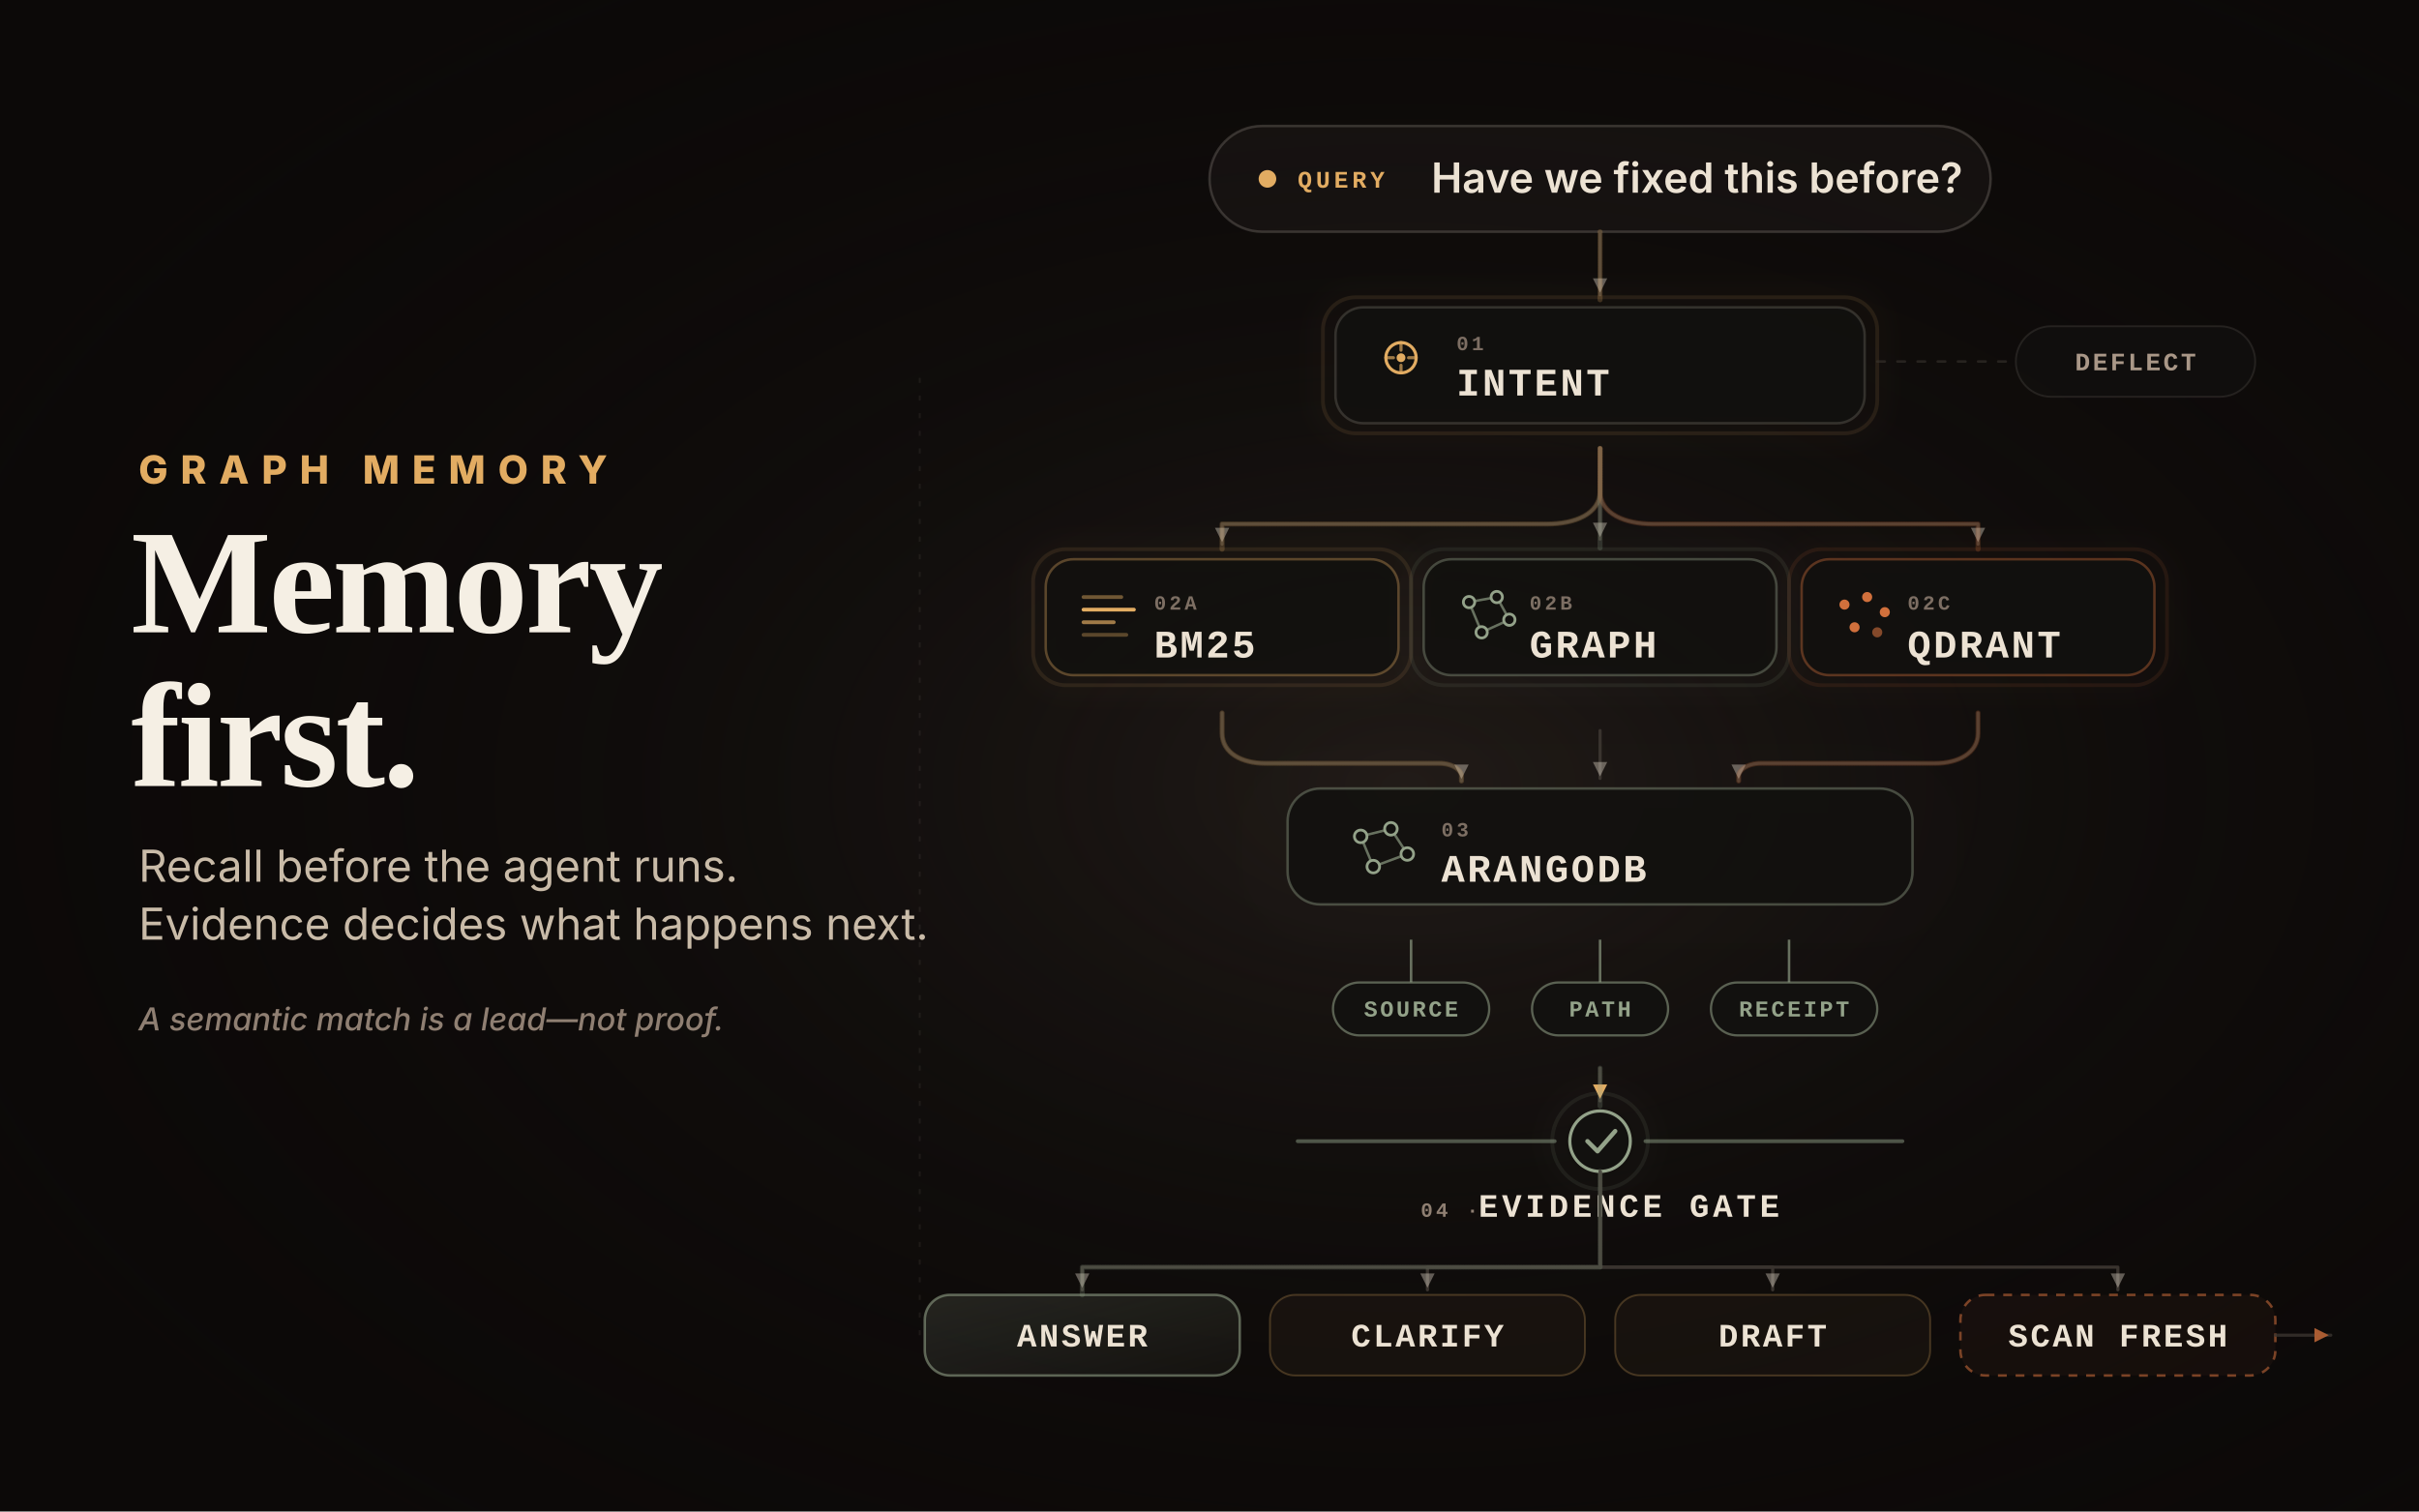
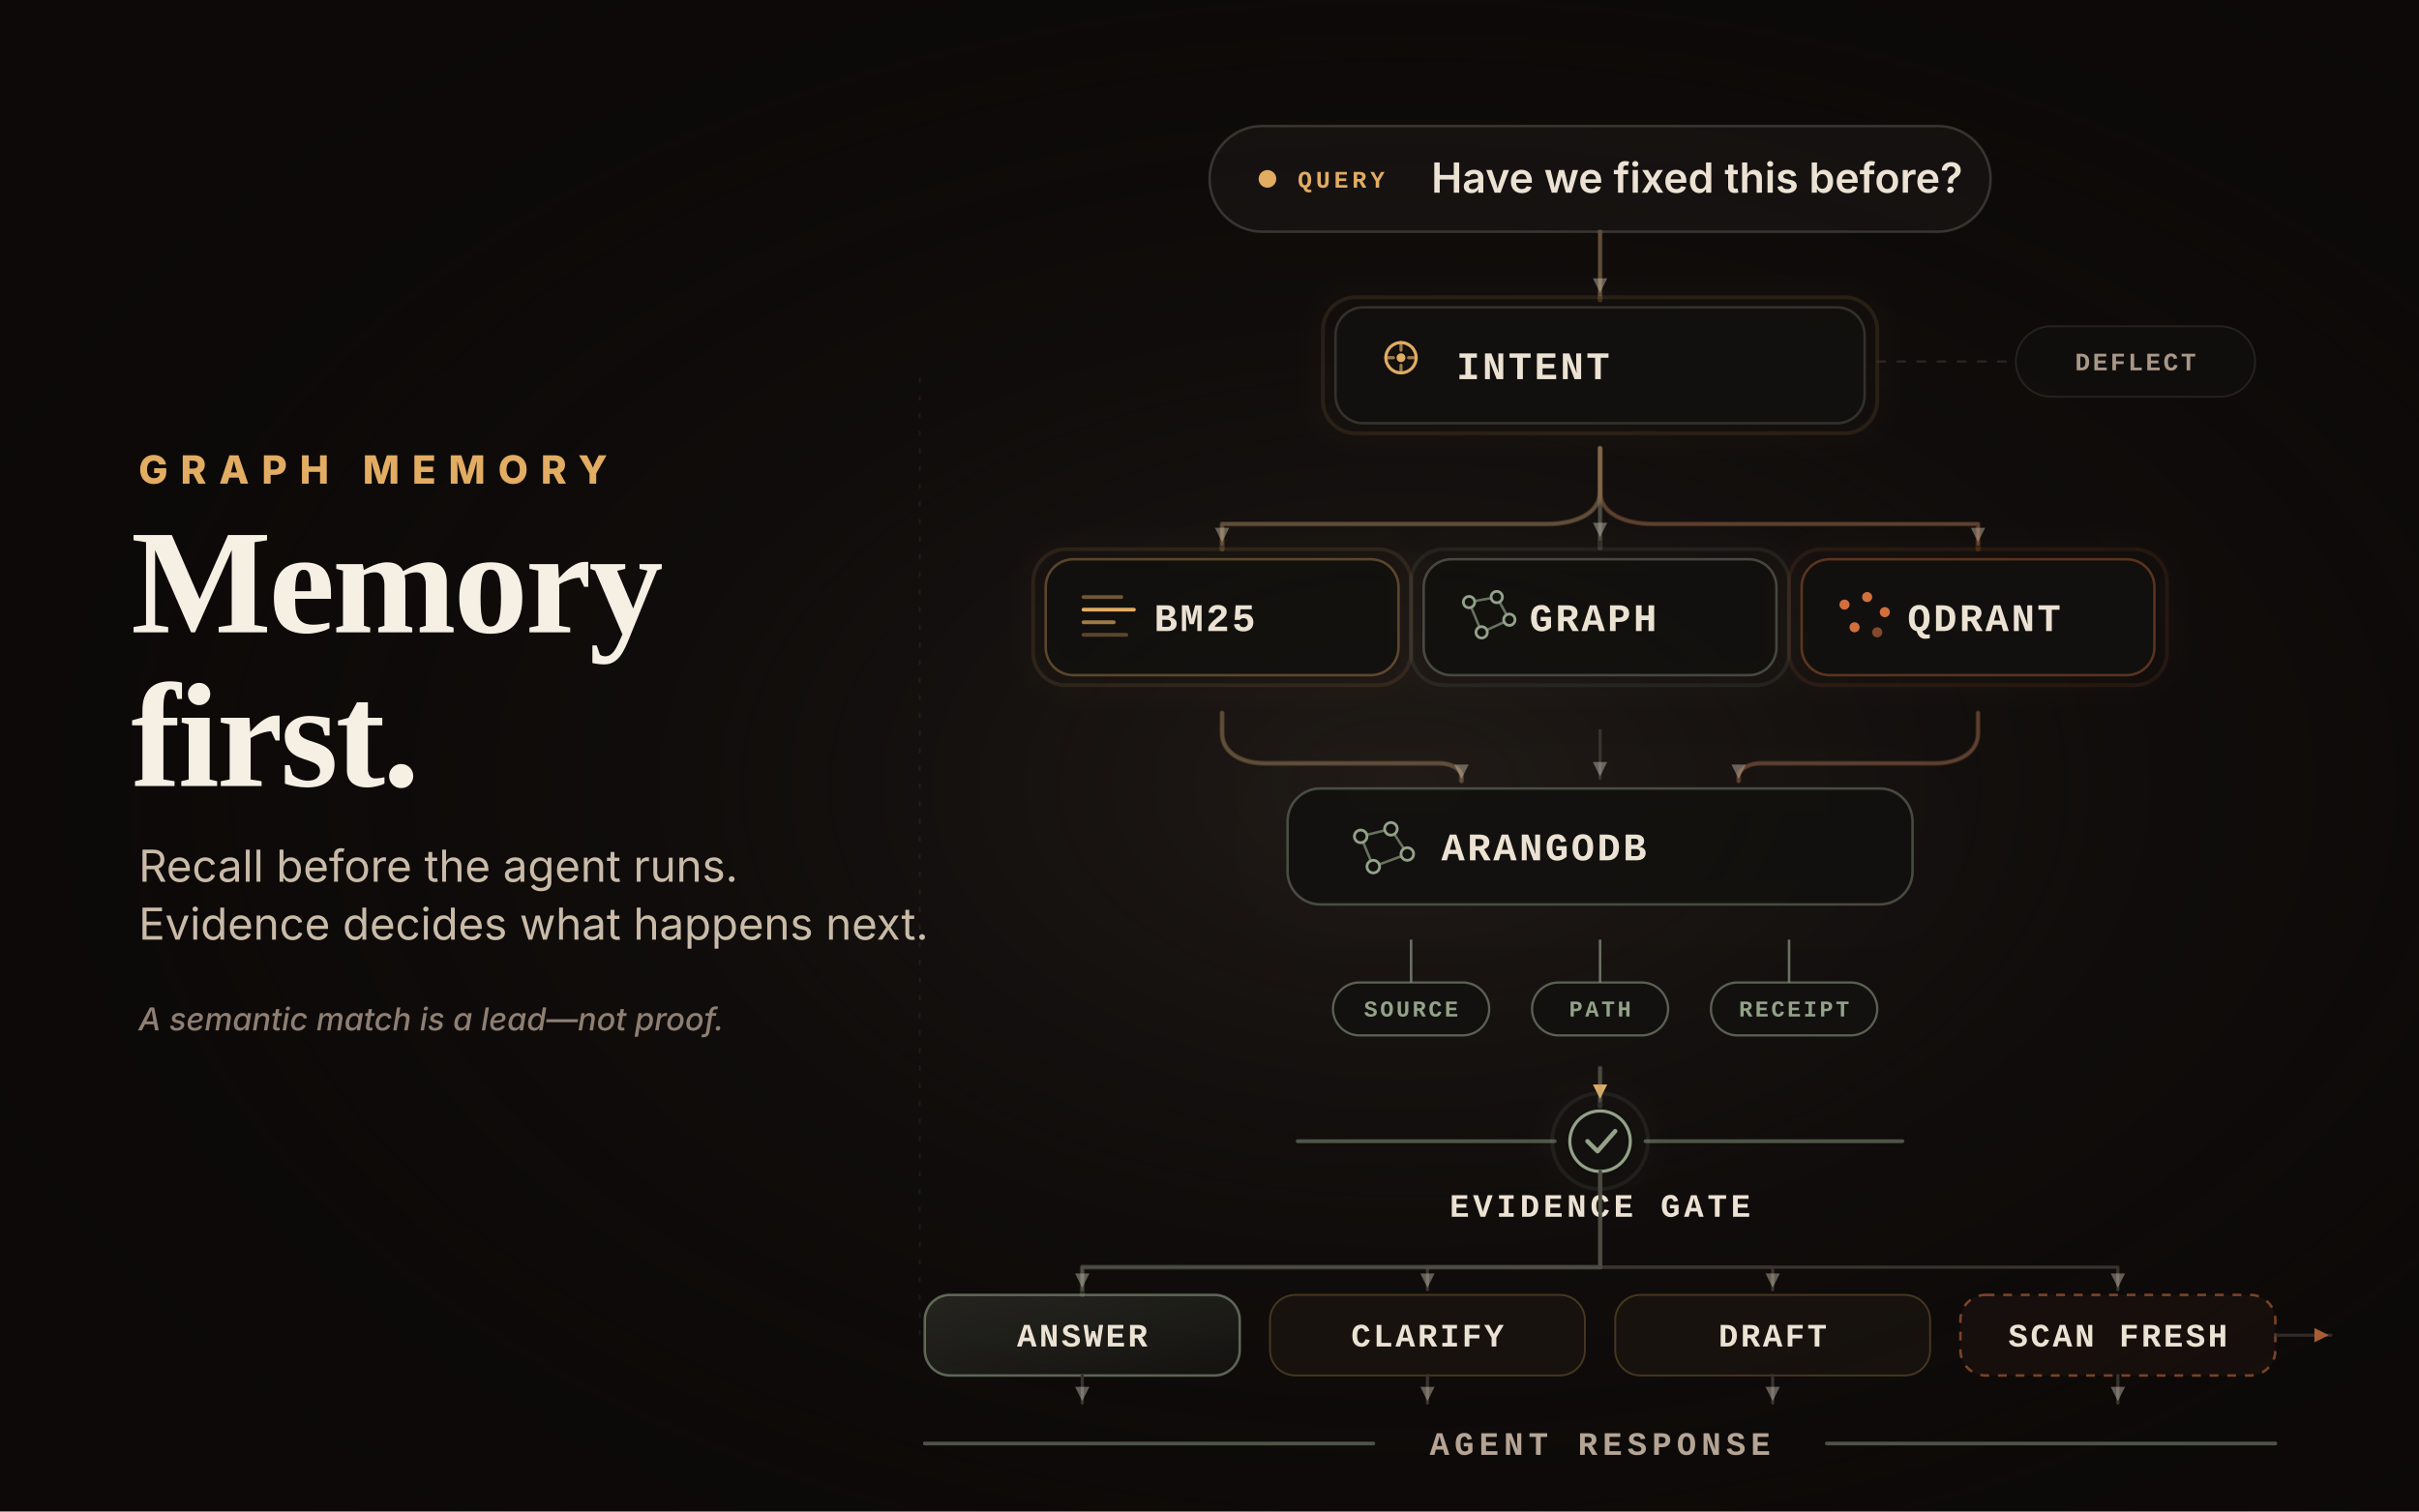
<svg xmlns="http://www.w3.org/2000/svg" viewBox="0 0 1920 1200" width="1920" height="1200" role="img" aria-labelledby="memory-pipeline-title memory-pipeline-desc" tabindex="0">
  <defs>
    <radialGradient id="bg-glow" cx="58%" cy="52%" r="66%">
      <stop offset="0" stop-color="#261f1b" stop-opacity="0.78" />
      <stop offset="0.46" stop-color="#151210" stop-opacity="0.42" />
      <stop offset="1" stop-color="#0c0908" stop-opacity="0" />
    </radialGradient>
    <linearGradient id="answer-fill" x1="0" y1="0" x2="1" y2="1">
      <stop offset="0" stop-color="#93a289" stop-opacity="0.17" />
      <stop offset="1" stop-color="#93a289" stop-opacity="0.05" />
    </linearGradient>
    <marker id="flow-arrow" viewBox="0 0 10 10" refX="8" refY="5" markerWidth="6.5" markerHeight="6.5" orient="auto-start-reverse">
      <path d="M 0 1.5 L 7 5 L 0 8.5 z" fill="rgba(236,226,211,0.38)" />
    </marker>
    <marker id="flow-arrow-ember" viewBox="0 0 10 10" refX="8" refY="5" markerWidth="6.5" markerHeight="6.5" orient="auto-start-reverse">
      <path d="M 0 1.5 L 7 5 L 0 8.5 z" fill="#d1703c" />
    </marker>
    <marker id="flow-arrow-brass" viewBox="0 0 10 10" refX="8" refY="5" markerWidth="6.5" markerHeight="6.5" orient="auto-start-reverse">
      <path d="M 0 1.5 L 7 5 L 0 8.5 z" fill="#e2ac62" />
    </marker>
    <filter id="soft-glow" x="-80%" y="-80%" width="260%" height="260%">
      <feGaussianBlur stdDeviation="10" result="blur" />
      <feMerge>
        <feMergeNode in="blur" />
        <feMergeNode in="SourceGraphic" />
      </feMerge>
    </filter>
    <filter id="wide-glow" x="-120%" y="-120%" width="340%" height="340%">
      <feGaussianBlur stdDeviation="22" />
    </filter>
    <style>
      #memory-pipeline .sans {
        font-family: Inter, ui-sans-serif, system-ui, -apple-system, BlinkMacSystemFont, "Segoe UI", sans-serif;
      }
      #memory-pipeline .mono {
        font-family: ui-monospace, SFMono-Regular, Menlo, Monaco, Consolas, "Liberation Mono", monospace;
      }
      #memory-pipeline .eyebrow {
        fill: #e2ac62;
        font-size: 31px;
        font-weight: 760;
        letter-spacing: 10px;
      }
      #memory-pipeline .serif {
        font-family: Fraunces, Georgia, "Times New Roman", serif;
      }
      #memory-pipeline .headline {
        fill: #f5efe4;
        font-size: 118px;
        font-weight: 720;
        letter-spacing: -2px;
      }
      #memory-pipeline .subhead {
        fill: #c9bba8;
        font-size: 35px;
        font-weight: 430;
      }
      #memory-pipeline .footer {
        fill: #8f7f72;
        font-size: 25px;
        font-weight: 480;
        font-style: italic;
      }
      #memory-pipeline .step {
        fill: #8f7f72;
        font-size: 16px;
        font-weight: 620;
        letter-spacing: 2.5px;
        opacity: 0.85;
      }
      #memory-pipeline .stage-name {
        fill: #ece2d3;
        font-size: 31px;
        font-weight: 760;
        letter-spacing: 2px;
      }
      #memory-pipeline .stage-note {
        fill: #b5a494;
        font-size: 20px;
        font-weight: 480;
      }
      #memory-pipeline .query-label {
        fill: #e2ac62;
        font-size: 19px;
        font-weight: 760;
        letter-spacing: 3px;
      }
      #memory-pipeline .query-text {
        fill: #ece2d3;
        font-size: 33px;
        font-weight: 570;
      }
      #memory-pipeline .token-label {
        fill: #93a289;
        font-size: 18px;
        font-weight: 730;
        letter-spacing: 2px;
      }
      #memory-pipeline .gate-name {
        fill: #ece2d3;
        font-size: 26px;
        font-weight: 760;
        letter-spacing: 3px;
      }
      #memory-pipeline .gate-note {
        fill: #a99787;
        font-size: 20px;
        font-weight: 480;
      }
      #memory-pipeline .outcome-name {
        fill: #ece2d3;
        font-size: 26px;
        font-weight: 760;
        letter-spacing: 2px;
      }
      #memory-pipeline .outcome-note {
        fill: #a99787;
        font-size: 18px;
        font-weight: 490;
      }
+       #memory-pipeline .terminal-label {
+         fill: #b5a494;
+         font-size: 26px;
+         font-weight: 720;
+         letter-spacing: 4px;
+       }
      #memory-pipeline .aside-name {
        fill: #a99787;
        font-size: 20px;
        font-weight: 720;
        letter-spacing: 2px;
      }
      #memory-pipeline .aside-note {
        fill: #8f7f72;
        font-size: 16px;
        font-weight: 470;
      }

      #memory-pipeline .panel {
        fill: rgba(18, 17, 15, 0.86);
        stroke: rgba(236, 226, 211, 0.16);
        stroke-width: 2;
      }
      #memory-pipeline .panel-soft {
        fill: rgba(18, 17, 15, 0.68);
        stroke: rgba(236, 226, 211, 0.10);
        stroke-width: 1.5;
      }
      #memory-pipeline .query-shell {
        fill: rgba(236, 226, 211, 0.035);
        stroke: rgba(236, 226, 211, 0.18);
        stroke-width: 2;
      }
      #memory-pipeline .base-path {
        fill: none;
        stroke: #39332e;
        stroke-width: 2.5;
        stroke-linecap: round;
        stroke-linejoin: round;
      }
      #memory-pipeline .base-path-faint {
        fill: none;
        stroke: #39332e;
        stroke-width: 2;
        stroke-linecap: round;
        stroke-dasharray: 6 10;
        opacity: 0.58;
      }
      #memory-pipeline .flow-path {
        fill: none;
        stroke-width: 4;
        stroke-linecap: round;
        stroke-linejoin: round;
        stroke-dasharray: 1;
        stroke-dashoffset: 0;
        opacity: 0.22;
      }
      #memory-pipeline .flow-amber { stroke: #e2ac62; }
      #memory-pipeline .flow-violet { stroke: #d1703c; }
      #memory-pipeline .flow-mint { stroke: #93a289; }
      #memory-pipeline .stage-halo {
        fill: none;
        stroke-width: 3;
        opacity: 0.12;
      }
      #memory-pipeline .halo-amber { stroke: #e2ac62; }
      #memory-pipeline .halo-violet { stroke: #d1703c; }
      #memory-pipeline .halo-mint { stroke: #93a289; }
      #memory-pipeline .intent-mark {
        fill: none;
        stroke: #e2ac62;
        stroke-width: 2.5;
        stroke-linecap: round;
      }
      #memory-pipeline .bm25-line {
        stroke: #e2ac62;
        stroke-width: 3;
        stroke-linecap: round;
      }
      #memory-pipeline .q-node {
        fill: #d1703c;
      }
      #memory-pipeline .q-edge {
        stroke: rgba(209, 112, 60, 0.7);
        stroke-width: 1.5;
      }
      #memory-pipeline .graph-edge {
        stroke: rgba(147, 162, 137, 0.66);
        stroke-width: 2;
      }
      #memory-pipeline .graph-node {
        fill: #12110f;
        stroke: #93a289;
        stroke-width: 2.2;
      }
      #memory-pipeline .token {
        fill: #12110f;
        stroke: rgba(147, 162, 137, 0.55);
        stroke-width: 1.8;
      }
      #memory-pipeline .gate-line {
        stroke: rgba(147, 162, 137, 0.48);
        stroke-width: 3;
        stroke-linecap: round;
      }
      #memory-pipeline .gate-ring {
        fill: #12110f;
        stroke: #93a289;
        stroke-width: 2.5;
      }
      #memory-pipeline .gate-check {
        fill: none;
        stroke: #93a289;
        stroke-width: 3.5;
        stroke-linecap: round;
        stroke-linejoin: round;
      }
      #memory-pipeline .answer-shell {
        fill: url(#answer-fill);
        stroke: rgba(147, 162, 137, 0.58);
        stroke-width: 2;
      }
      #memory-pipeline .clarify-shell {
        fill: rgba(226, 172, 98, 0.045);
        stroke: rgba(226, 172, 98, 0.25);
        stroke-width: 1.5;
      }
      #memory-pipeline .scan-shell {
        fill: rgba(209, 112, 60, 0.05);
        stroke: rgba(209, 112, 60, 0.55);
        stroke-width: 2;
        stroke-dasharray: 7 7;
      }
      #memory-pipeline .active-dot { fill: #93a289; }
      #memory-pipeline .deflect-dot { fill: #8f7f72; }
      #memory-pipeline .panel-02a { stroke: rgba(226, 172, 98, 0.34); }
      #memory-pipeline .panel-02b { stroke: rgba(209, 112, 60, 0.38); }
      #memory-pipeline .panel-03  { stroke: rgba(147, 162, 137, 0.40); }
      #memory-pipeline .panel-02g { stroke: rgba(147, 162, 137, 0.38); }

      @media (prefers-reduced-motion: no-preference) {
        @keyframes draw-query {
          0%, 4% { stroke-dashoffset: 1; opacity: 0; }
          14%, 28% { stroke-dashoffset: 0; opacity: 1; }
          36%, 100% { stroke-dashoffset: 0; opacity: 0.18; }
        }
        @keyframes pulse-intent {
          0%, 8%, 100% { opacity: 0; transform: scale(0.96); }
          16%, 28% { opacity: 0.75; transform: scale(1); }
          36% { opacity: 0.12; transform: scale(1.04); }
        }
        @keyframes draw-split {
          0%, 18% { stroke-dashoffset: 1; opacity: 0; }
          32%, 46% { stroke-dashoffset: 0; opacity: 1; }
          54%, 100% { stroke-dashoffset: 0; opacity: 0.18; }
        }
        @keyframes pulse-recall {
          0%, 22%, 100% { opacity: 0; transform: scale(0.97); }
          32%, 47% { opacity: 0.72; transform: scale(1); }
          55% { opacity: 0.10; transform: scale(1.03); }
        }
        @keyframes draw-merge {
          0%, 36% { stroke-dashoffset: 1; opacity: 0; }
          50%, 62% { stroke-dashoffset: 0; opacity: 1; }
          70%, 100% { stroke-dashoffset: 0; opacity: 0.18; }
        }
        @keyframes pulse-record {
          0%, 42%, 100% { opacity: 0; transform: scale(0.98); }
          52%, 68% { opacity: 0.7; transform: scale(1); }
          76% { opacity: 0.10; transform: scale(1.035); }
        }
        @keyframes proof-on {
          0%, 52%, 100% { opacity: 0.35; }
          62%, 76% { opacity: 1; }
          84% { opacity: 0.48; }
        }
        @keyframes draw-gate {
          0%, 58% { stroke-dashoffset: 1; opacity: 0; }
          72%, 84% { stroke-dashoffset: 0; opacity: 1; }
          92%, 100% { stroke-dashoffset: 0; opacity: 0.18; }
        }
        @keyframes pulse-gate {
          0%, 62%, 100% { opacity: 0; transform: scale(0.9); }
          74%, 88% { opacity: 0.8; transform: scale(1); }
          96% { opacity: 0.14; transform: scale(1.06); }
        }
        @keyframes answer-on {
          0%, 72%, 100% { opacity: 0.48; }
          84%, 96% { opacity: 1; }
        }
        @keyframes query-dot {
          0%, 2% { transform: scale(0.7); opacity: 0.3; }
          10%, 22% { transform: scale(1.25); opacity: 1; }
          32%, 100% { transform: scale(1); opacity: 0.55; }
        }
        #memory-pipeline .query-flow { animation: draw-query 9s ease-in-out infinite; }
        #memory-pipeline .intent-halo {
          transform-origin: 1070px 330px;
          animation: pulse-intent 9s ease-in-out infinite;
        }
        #memory-pipeline .split-flow { animation: draw-split 9s ease-in-out infinite; }
        #memory-pipeline .bm25-halo {
          transform-origin: 770px 535px;
          animation: pulse-recall 9s ease-in-out infinite;
        }
        #memory-pipeline .graph-halo {
          transform-origin: 1070px 535px;
          animation: pulse-recall 9s ease-in-out infinite;
          animation-delay: 0.09s;
        }
        #memory-pipeline .qdrant-halo {
          transform-origin: 1370px 535px;
          animation: pulse-recall 9s ease-in-out infinite;
          animation-delay: 0.18s;
        }
        #memory-pipeline .merge-flow { animation: draw-merge 9s ease-in-out infinite; }
        #memory-pipeline .record-halo {
          transform-origin: 1070px 729px;
          animation: pulse-record 9s ease-in-out infinite;
        }
        #memory-pipeline .proof-1 { animation: proof-on 9s ease-in-out infinite; }
        #memory-pipeline .proof-2 { animation: proof-on 9s ease-in-out infinite; animation-delay: 0.18s; }
        #memory-pipeline .proof-3 { animation: proof-on 9s ease-in-out infinite; animation-delay: 0.36s; }
        #memory-pipeline .gate-flow { animation: draw-gate 9s ease-in-out infinite; }
        #memory-pipeline .gate-halo {
          transform-origin: 1070px 936px;
          animation: pulse-gate 9s ease-in-out infinite;
        }
        #memory-pipeline .answer-state { animation: answer-on 9s ease-in-out infinite; }
        #memory-pipeline .query-dot { transform-origin: 806px 172px; animation: query-dot 9s ease-in-out infinite; }
      }
    </style>
  </defs>
  <g id="memory-pipeline">
    <rect width="1920" height="1200" fill="#0c0908" />
    <rect width="1920" height="1200" fill="url(#bg-glow)" />
    <g aria-label="Card heading" transform="translate(0 -62)">
      <text x="110" y="446" class="sans eyebrow">GRAPH MEMORY</text>
      <text x="104" y="564" class="serif headline">Memory</text>
      <text x="104" y="686" class="serif headline">first.</text>
      <text x="110" y="762" class="sans subhead">Recall before the agent runs.</text>
      <text x="110" y="808" class="sans subhead">Evidence decides what happens next.</text>
      <text x="110" y="880" class="sans footer">A semantic match is a lead—not proof.</text>
    </g>
    <line x1="730" y1="300" x2="730" y2="1060" stroke="rgba(236,226,211,0.07)" stroke-dasharray="4 10" stroke-width="1.5" />
    <g transform="translate(200 -30)">
      <g aria-label="Example question">
        <rect x="760" y="130" width="620" height="84" rx="42" class="query-shell" />
        <circle cx="806" cy="172" r="7" fill="#e2ac62" class="query-dot" />
        <text x="830" y="179" class="mono query-label">QUERY</text>
        <text x="936" y="183" class="sans query-text">Have we fixed this before?</text>
      </g>
      <g aria-label="Intent stage">
        <path d="M1070 214 V264" class="base-path" marker-end="url(#flow-arrow)" />
        <path d="M1070 214 V268" class="flow-path flow-amber query-flow" pathLength="1" />
        <rect x="850" y="266" width="440" height="108" rx="26" class="stage-halo halo-amber intent-halo" filter="url(#soft-glow)" />
        <rect x="860" y="274" width="420" height="92" rx="22" class="panel" />
        <g transform="translate(896 300)" aria-hidden="true">
          <circle cx="16" cy="14" r="12" class="intent-mark" />
          <path d="M16 2 V8 M16 20 V26 M4 14 H10 M22 14 H28" class="intent-mark" opacity="0.68" />
          <circle cx="16" cy="14" r="3.5" fill="#e2ac62" />
        </g>
-         <text x="956" y="308" class="mono step">01</text>
-         <text x="956" y="344" class="mono stage-name">INTENT</text>
+         <text x="956" y="331" class="mono stage-name">INTENT</text>
        <path d="M1290 317 H1400" class="base-path-faint" />
        <g aria-label="Deflect branch">
          <rect x="1400" y="289" width="190" height="56" rx="28" class="panel-soft" />
          <text x="1495" y="324" text-anchor="middle" class="mono aside-name">DEFLECT</text>
        </g>
      </g>
      <g aria-label="Hybrid recall stage">
        <path d="M1070 386 V420 C1070 438 1050 446 1028 446 H770 V462" class="base-path" marker-end="url(#flow-arrow)" />
        <path d="M1070 386 V458" class="base-path" marker-end="url(#flow-arrow)" />
        <path d="M1070 386 V420 C1070 438 1090 446 1112 446 H1370 V462" class="base-path" marker-end="url(#flow-arrow)" />
        <path d="M1070 386 V420 C1070 438 1050 446 1028 446 H770 V466" class="flow-path flow-amber split-flow" pathLength="1" />
        <path d="M1070 386 V466" class="flow-path flow-mint split-flow" pathLength="1" />
        <path d="M1070 386 V420 C1070 438 1090 446 1112 446 H1370 V466" class="flow-path flow-violet split-flow" pathLength="1" />
        <rect x="620" y="466" width="300" height="108" rx="26" class="stage-halo halo-amber bm25-halo" filter="url(#soft-glow)" />
        <rect x="630" y="474" width="280" height="92" rx="22" class="panel panel-02a" />
        <g transform="translate(660 500)" aria-hidden="true">
          <line x1="0" y1="4" x2="30" y2="4" class="bm25-line" opacity="0.45" />
          <line x1="0" y1="14" x2="40" y2="14" class="bm25-line" />
          <line x1="0" y1="24" x2="24" y2="24" class="bm25-line" opacity="0.68" />
          <line x1="0" y1="34" x2="34" y2="34" class="bm25-line" opacity="0.35" />
        </g>
-         <text x="716" y="514" class="mono step">02A</text>
-         <text x="716" y="552" class="mono stage-name">BM25</text>
+         <text x="716" y="531" class="mono stage-name">BM25</text>
        <rect x="920" y="466" width="300" height="108" rx="26" class="stage-halo halo-mint graph-halo" filter="url(#soft-glow)" />
        <rect x="930" y="474" width="280" height="92" rx="22" class="panel panel-02g" />
        <g transform="translate(958 500)" aria-hidden="true">
          <line x1="8" y1="8" x2="30" y2="4" class="graph-edge" />
          <line x1="30" y1="4" x2="40" y2="22" class="graph-edge" />
          <line x1="8" y1="8" x2="18" y2="32" class="graph-edge" />
          <line x1="18" y1="32" x2="40" y2="22" class="graph-edge" />
          <circle cx="8" cy="8" r="4.5" class="graph-node" />
          <circle cx="30" cy="4" r="4.5" class="graph-node" />
          <circle cx="40" cy="22" r="4.5" class="graph-node" />
          <circle cx="18" cy="32" r="4.5" class="graph-node" />
        </g>
-         <text x="1014" y="514" class="mono step">02B</text>
-         <text x="1014" y="552" class="mono stage-name">GRAPH</text>
+         <text x="1014" y="531" class="mono stage-name">GRAPH</text>
        <rect x="1220" y="466" width="300" height="108" rx="26" class="stage-halo halo-violet qdrant-halo" filter="url(#soft-glow)" />
        <rect x="1230" y="474" width="280" height="92" rx="22" class="panel panel-02b" />
        <g transform="translate(1258 500)" aria-hidden="true">
          <circle cx="6" cy="10" r="4" class="q-node" />
          <circle cx="24" cy="4" r="4" class="q-node" />
          <circle cx="38" cy="16" r="4" class="q-node" />
          <circle cx="14" cy="28" r="4" class="q-node" />
          <circle cx="32" cy="32" r="4" class="q-node" opacity="0.6" />
        </g>
-         <text x="1314" y="514" class="mono step">02C</text>
-         <text x="1314" y="552" class="mono stage-name">QDRANT</text>
+         <text x="1314" y="531" class="mono stage-name">QDRANT</text>
      </g>
      <g aria-label="Canonical record and graph evidence stage">
        <path d="M770 596 V612 C770 628 786 636 804 636 H942 C954 636 960 642 960 646 V650" class="base-path" marker-end="url(#flow-arrow)" />
        <path d="M1070 610 V648" class="base-path" marker-end="url(#flow-arrow)" />
        <path d="M1370 596 V612 C1370 628 1354 636 1336 636 H1198 C1186 636 1180 642 1180 646 V650" class="base-path" marker-end="url(#flow-arrow)" />
        <path d="M770 596 V612 C770 628 786 636 804 636 H942 C954 636 960 642 960 646 V650" class="flow-path flow-amber merge-flow" pathLength="1" />
        <path d="M1370 596 V612 C1370 628 1354 636 1336 636 H1198 C1186 636 1180 642 1180 646 V650" class="flow-path flow-violet merge-flow" pathLength="1" />
        <rect x="808" y="648" width="524" height="108" rx="32" class="stage-halo halo-mint record-halo" filter="url(#wide-glow)" />
        <rect x="822" y="656" width="496" height="92" rx="26" class="panel panel-03" />
        <g transform="translate(872 684)" aria-hidden="true">
          <line x1="8" y1="10" x2="32" y2="4" class="graph-edge" />
          <line x1="32" y1="4" x2="45" y2="24" class="graph-edge" />
          <line x1="8" y1="10" x2="18" y2="34" class="graph-edge" />
          <line x1="18" y1="34" x2="45" y2="24" class="graph-edge" />
          <circle cx="8" cy="10" r="5" class="graph-node" />
          <circle cx="32" cy="4" r="5" class="graph-node" />
          <circle cx="45" cy="24" r="5" class="graph-node" />
          <circle cx="18" cy="34" r="5" class="graph-node" />
        </g>
-         <text x="944" y="694" class="mono step">03</text>
-         <text x="944" y="730" class="mono stage-name">ARANGODB</text>
+         <text x="944" y="713" class="mono stage-name">ARANGODB</text>
        <g class="proof-1" aria-label="Source evidence">
          <path d="M920 776 V810" class="graph-edge" />
          <rect x="858" y="810" width="124" height="42" rx="21" class="token" />
          <text x="920" y="837" text-anchor="middle" class="mono token-label">SOURCE</text>
        </g>
        <g class="proof-2" aria-label="Graph path evidence">
          <path d="M1070 776 V810" class="graph-edge" />
          <rect x="1016" y="810" width="108" height="42" rx="21" class="token" />
          <text x="1070" y="837" text-anchor="middle" class="mono token-label">PATH</text>
        </g>
        <g class="proof-3" aria-label="Receipt evidence">
          <path d="M1220 776 V810" class="graph-edge" />
          <rect x="1158" y="810" width="132" height="42" rx="21" class="token" />
          <text x="1224" y="837" text-anchor="middle" class="mono token-label">RECEIPT</text>
        </g>
      </g>
      <g aria-label="Evidence gate">
        <path d="M1070 878 V904" class="base-path" marker-end="url(#flow-arrow-brass)" />
        <path d="M1070 878 V908" class="flow-path flow-mint gate-flow" pathLength="1" />
        <circle cx="1070" cy="936" r="38" class="stage-halo halo-mint gate-halo" filter="url(#soft-glow)" />
        <line x1="830" y1="936" x2="1034" y2="936" class="gate-line" />
        <line x1="1106" y1="936" x2="1310" y2="936" class="gate-line" />
        <circle cx="1070" cy="936" r="24" class="gate-ring" />
        <path d="M1060 936 L1068 944 L1082 928" class="gate-check" />
-         <text x="1070" y="996" text-anchor="middle" class="mono gate-name">
-           <tspan class="step" fill="#8f7f72">04 · </tspan>EVIDENCE GATE</text>
+         <text x="1070" y="996" text-anchor="middle" class="mono gate-name">EVIDENCE GATE</text>
      </g>
      <g aria-label="Bounded outcomes">
        <path d="M1070 960 V1036 H659 V1054" class="base-path" marker-end="url(#flow-arrow)" />
        <path d="M1070 960 V1036 H933 V1054" class="base-path" marker-end="url(#flow-arrow)" />
        <path d="M1070 960 V1036 H1207 V1054" class="base-path" marker-end="url(#flow-arrow)" />
        <path d="M1070 960 V1036 H1481 V1054" class="base-path" marker-end="url(#flow-arrow)" />
        <path d="M1070 960 V1036 H659 V1058" class="flow-path flow-mint gate-flow" pathLength="1" />
        <g class="answer-state" aria-label="Answer outcome">
          <rect x="534" y="1058" width="250" height="64" rx="20" class="answer-shell" />
          <text x="659" y="1099" text-anchor="middle" class="mono outcome-name">ANSWER</text>
        </g>
        <g aria-label="Clarify outcome">
          <rect x="808" y="1058" width="250" height="64" rx="20" class="clarify-shell" />
          <text x="933" y="1099" text-anchor="middle" class="mono outcome-name">CLARIFY</text>
        </g>
        <g aria-label="Draft outcome">
          <rect x="1082" y="1058" width="250" height="64" rx="20" class="clarify-shell" />
          <text x="1207" y="1099" text-anchor="middle" class="mono outcome-name">DRAFT</text>
        </g>
        <g aria-label="Scan fresh outcome">
          <rect x="1356" y="1058" width="250" height="64" rx="20" class="scan-shell" />
          <text x="1481" y="1099" text-anchor="middle" class="mono outcome-name">SCAN FRESH</text>
          <path d="M1606 1090 H1650" class="base-path" stroke="#d1703c" opacity="0.8" marker-end="url(#flow-arrow-ember)" />
        </g>
+         <g aria-label="Agent response terminal">
+           <path d="M659 1122 V1144" class="base-path" marker-end="url(#flow-arrow)" />
+           <path d="M933 1122 V1144" class="base-path" marker-end="url(#flow-arrow)" />
+           <path d="M1207 1122 V1144" class="base-path" marker-end="url(#flow-arrow)" />
+           <path d="M1481 1122 V1144" class="base-path" marker-end="url(#flow-arrow)" />
+           <line x1="534" y1="1176" x2="890" y2="1176" class="gate-line" />
+           <line x1="1250" y1="1176" x2="1606" y2="1176" class="gate-line" />
+           <text x="1070" y="1185" text-anchor="middle" class="mono terminal-label">AGENT RESPONSE</text>
+         </g>
      </g>
    </g>
  </g>
</svg>
